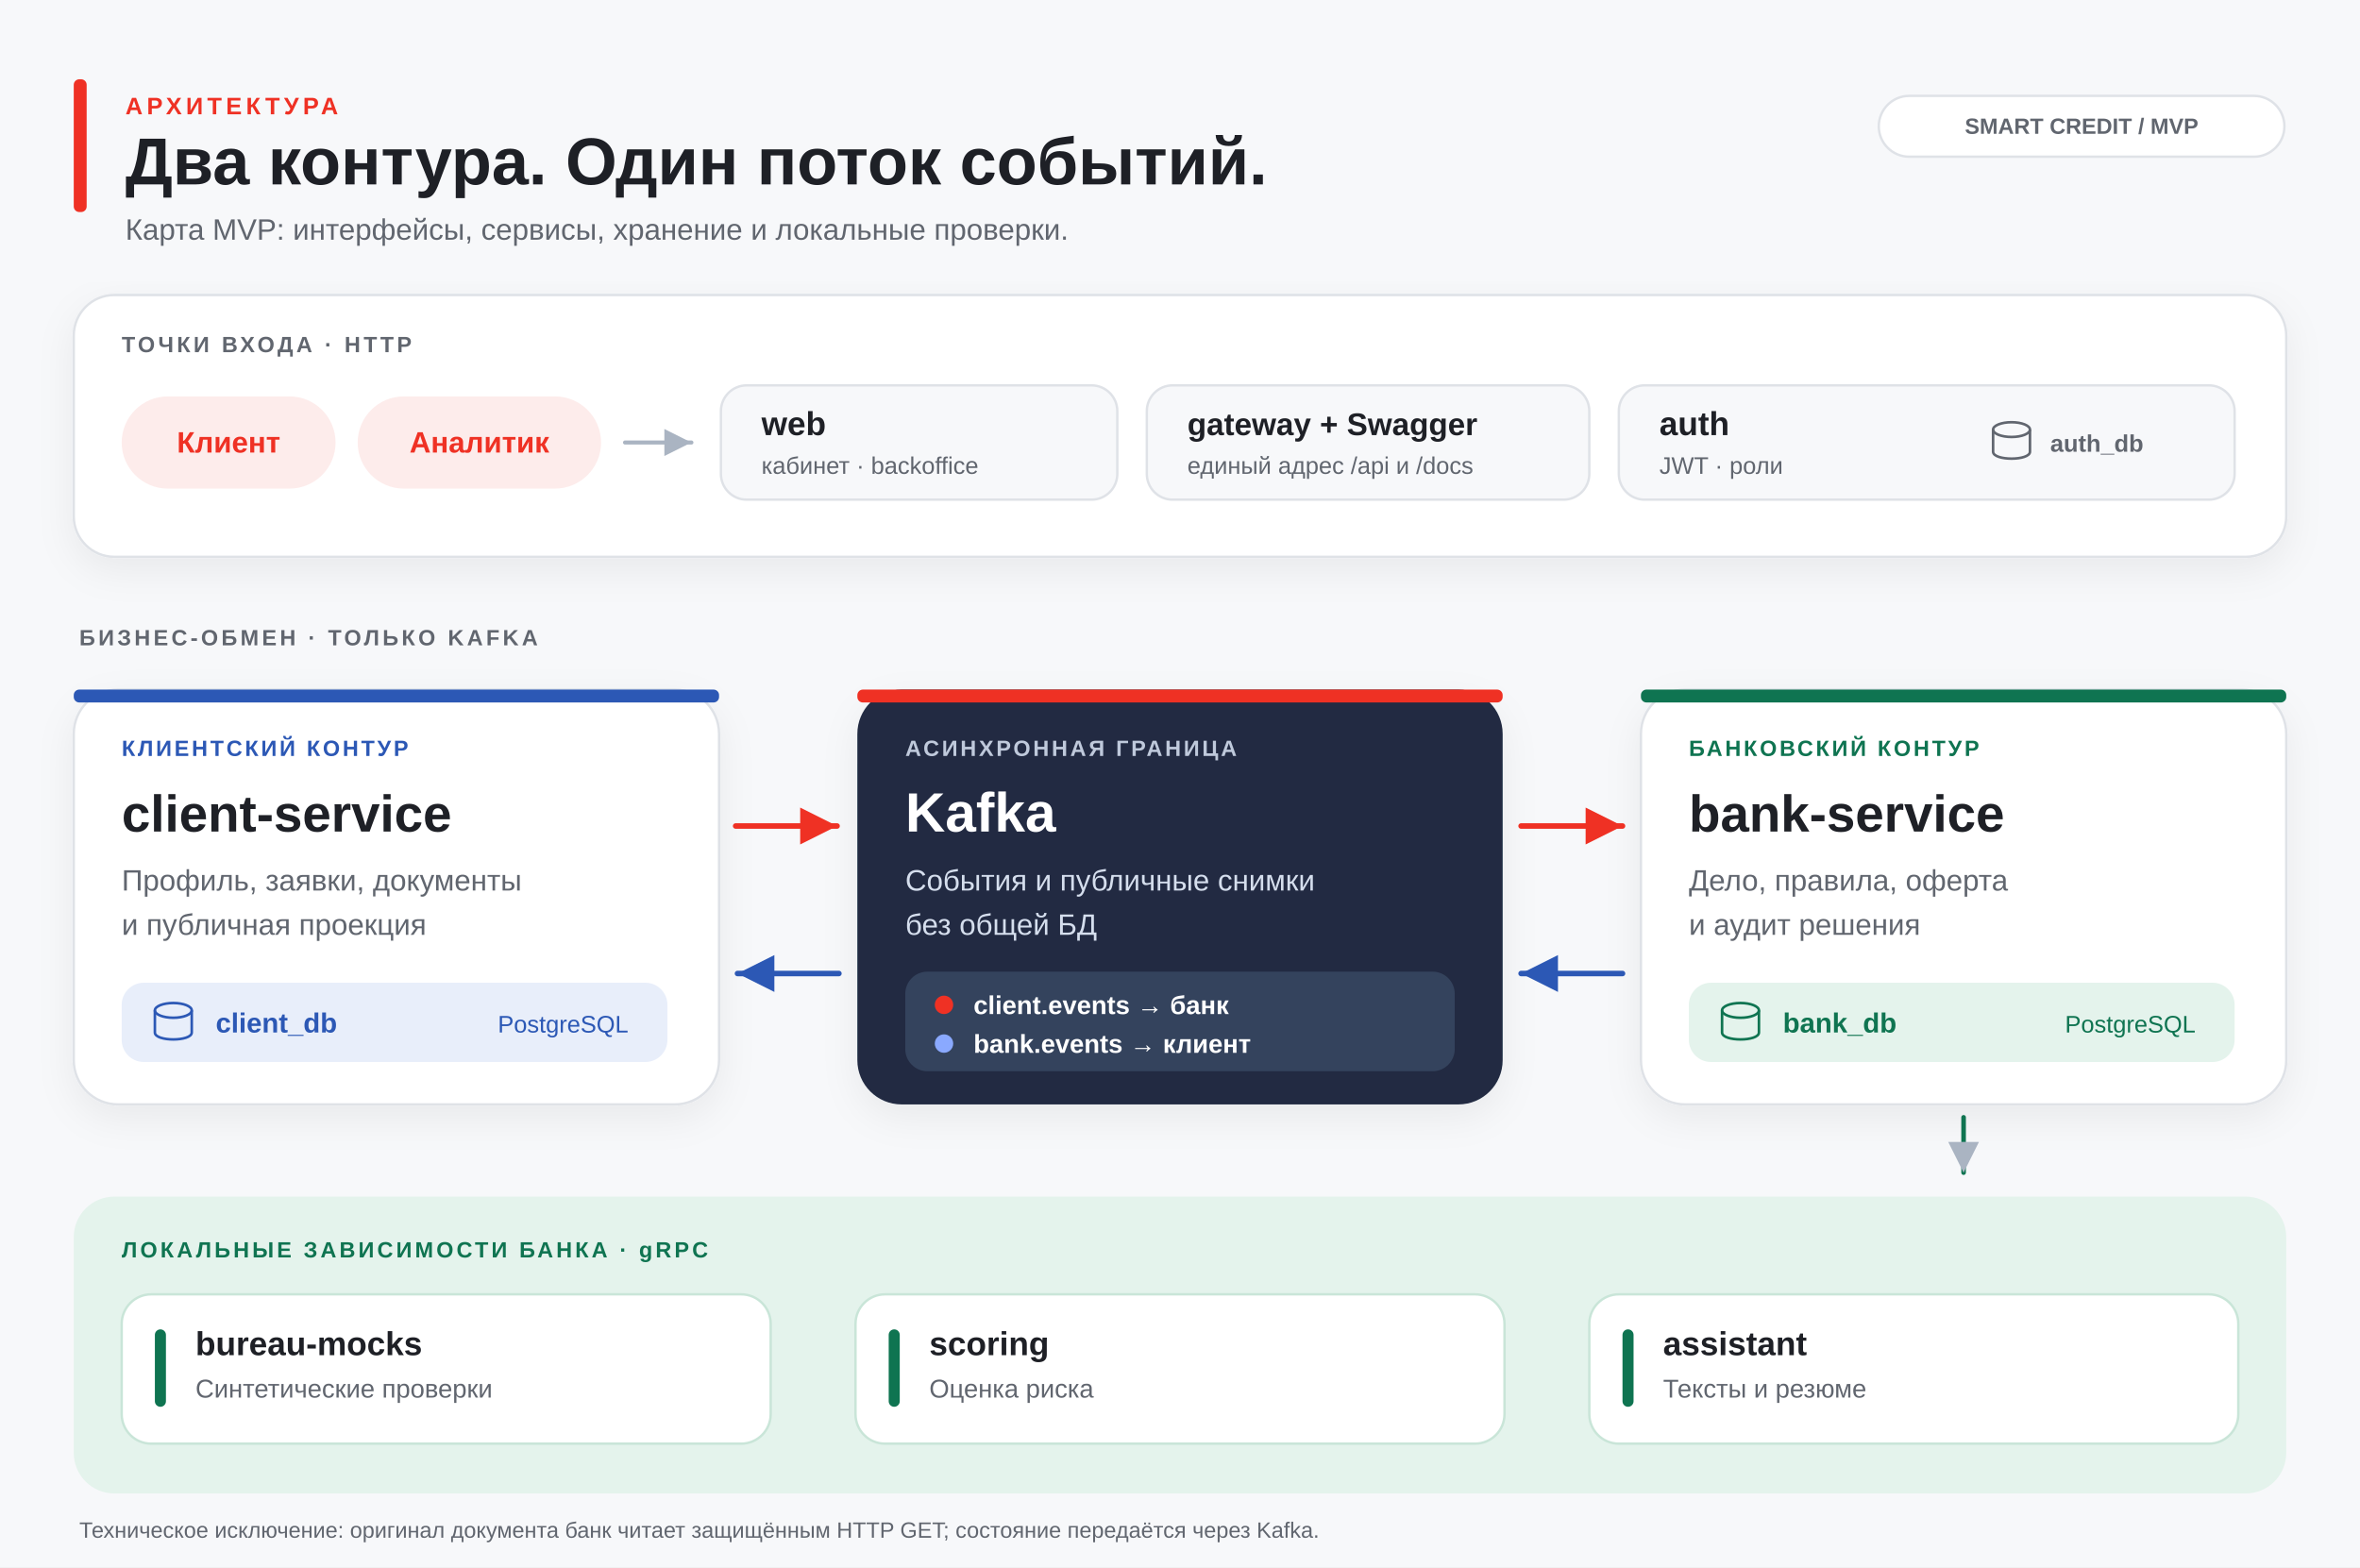
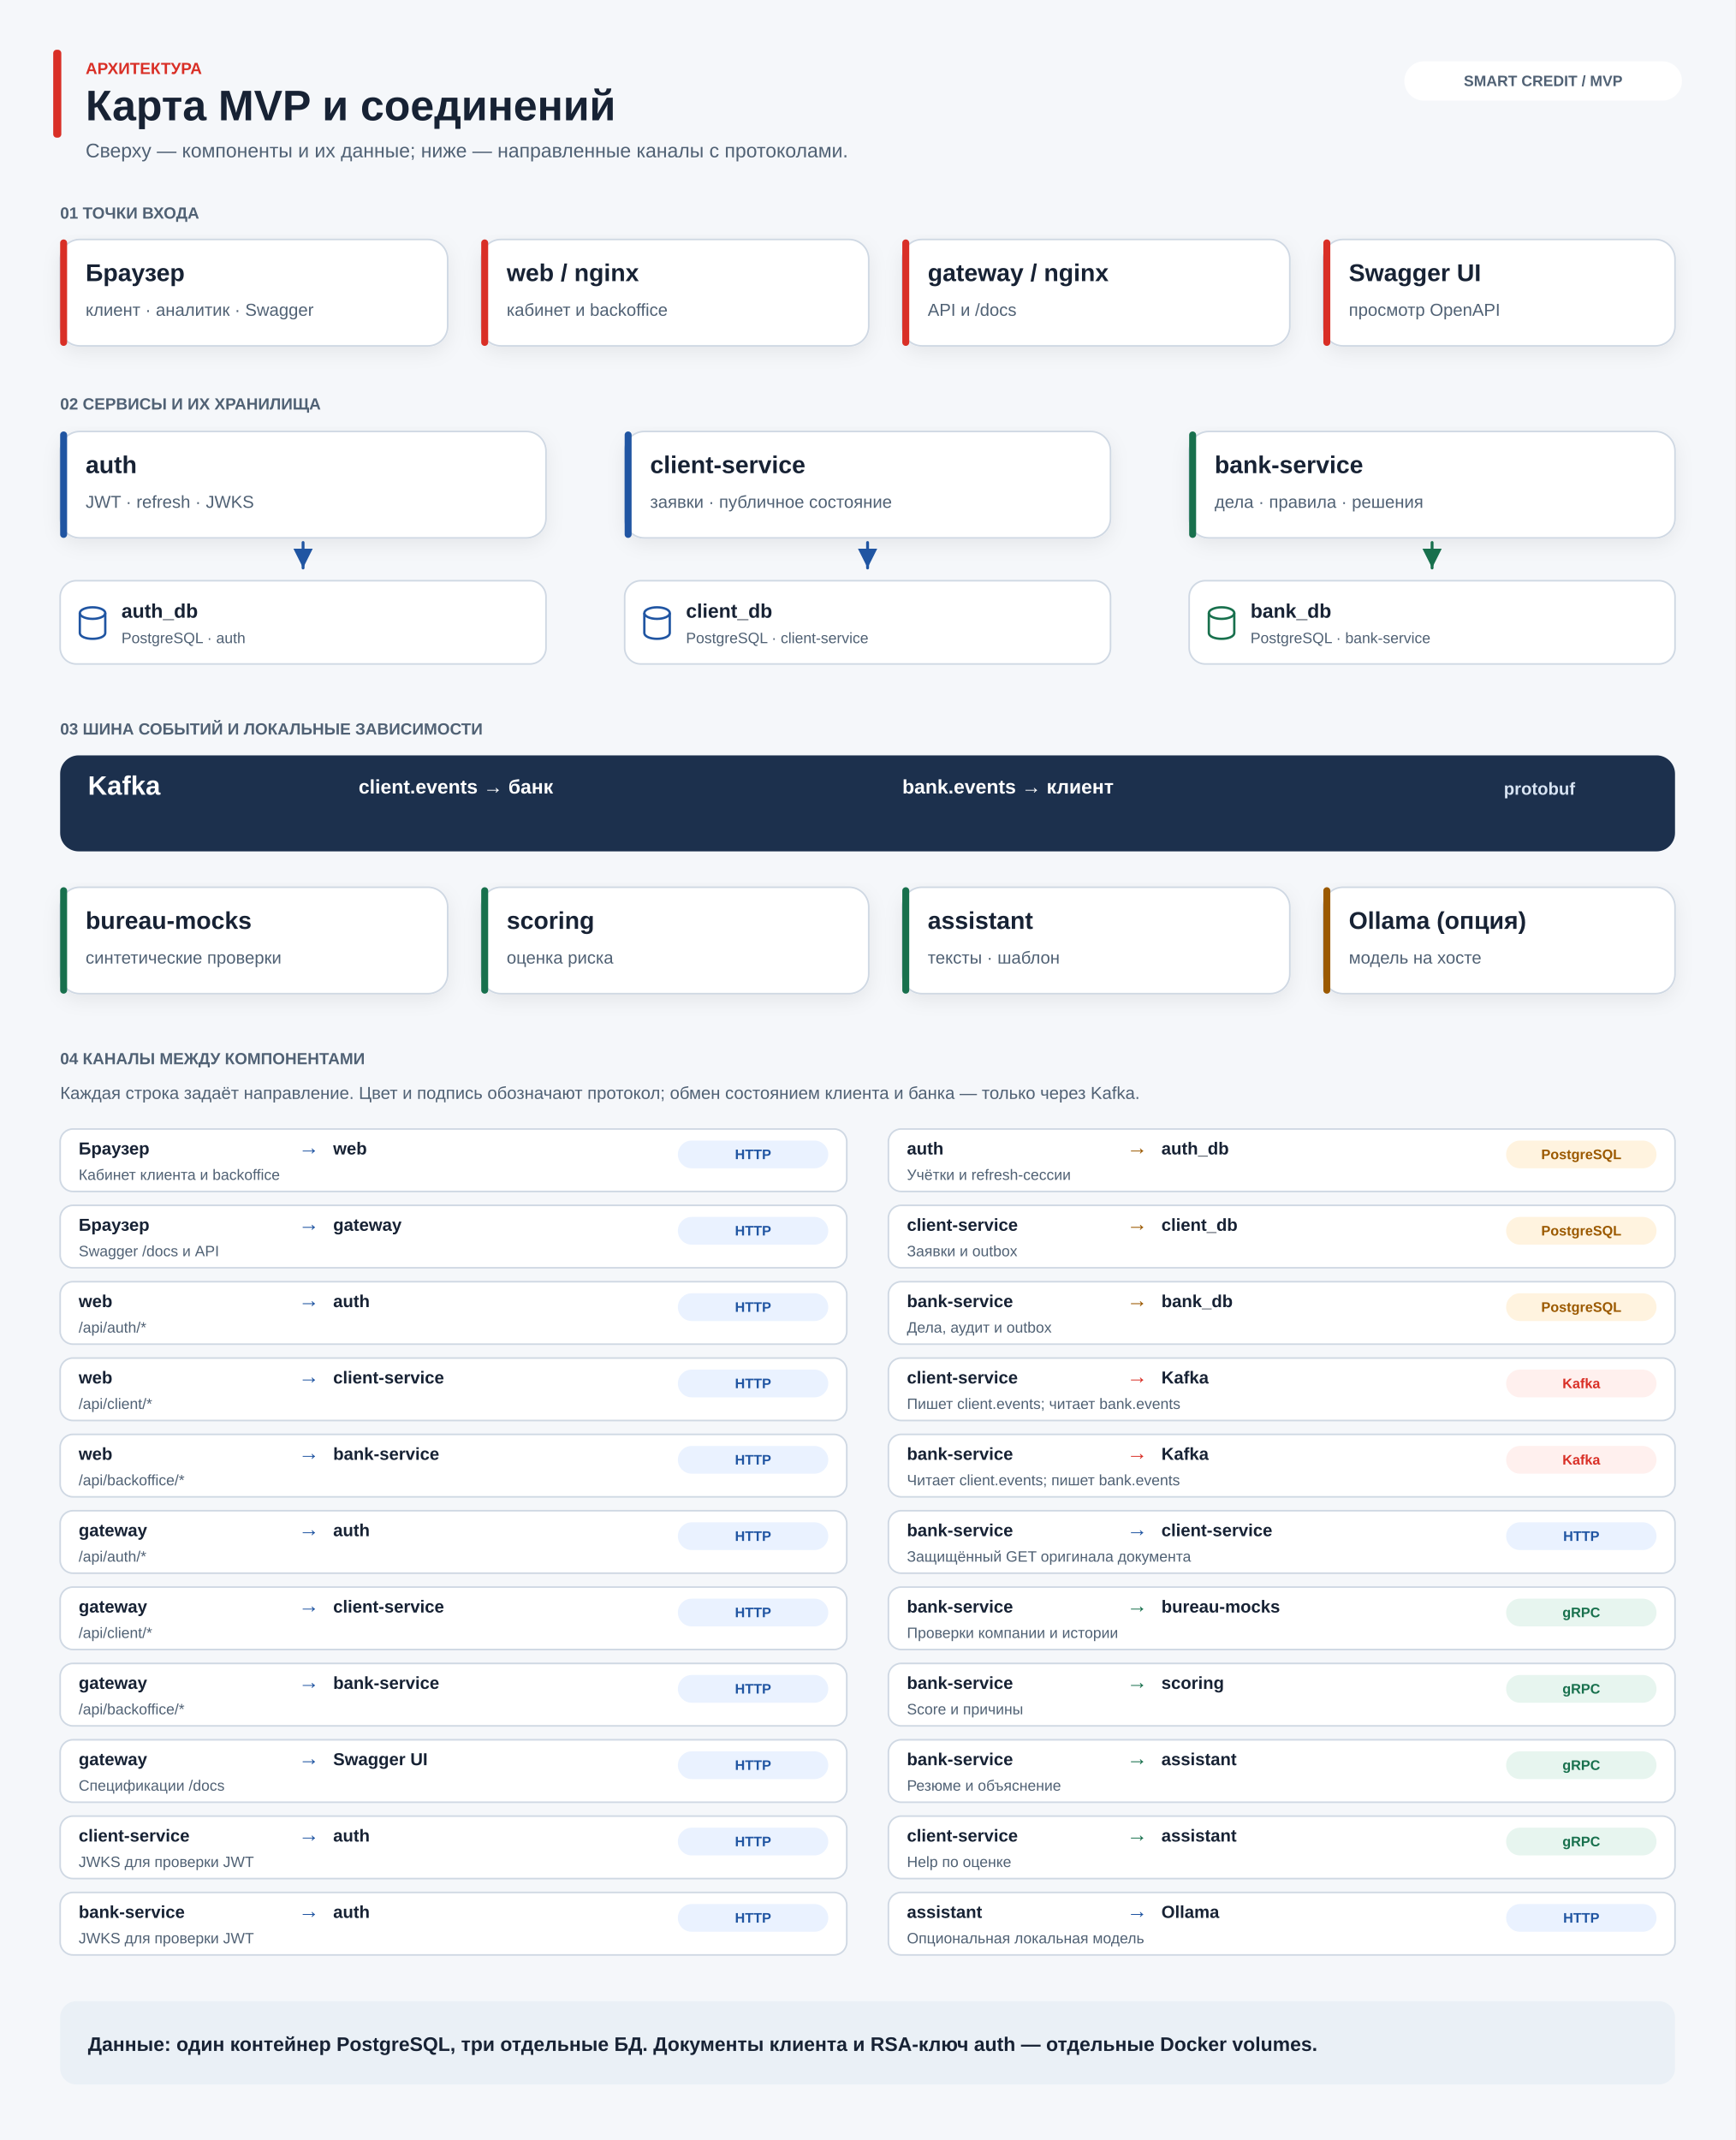
- <svg xmlns="http://www.w3.org/2000/svg" viewBox="0 0 1280 850" width="1280" height="850" role="img" aria-labelledby="diagram-title diagram-description">
+ <svg xmlns="http://www.w3.org/2000/svg" viewBox="0 0 1500 1850" width="1500" height="1850" role="img" aria-labelledby="diagram-title diagram-description">
  <defs>
-     <filter id="card-shadow" x="-10%" y="-10%" width="120%" height="135%">
-       <feDropShadow dx="0" dy="7" stdDeviation="10" flood-color="#1E2026" flood-opacity="0.06" />
+     <filter id="shadow" x="-10%" y="-10%" width="120%" height="135%">
+       <feDropShadow dx="0" dy="5" stdDeviation="8" flood-color="#172234" flood-opacity="0.07" />
    </filter>
+     <marker id="arrow-gray" viewBox="0 0 12 12" refX="11" refY="6" markerWidth="8" markerHeight="8" orient="auto">
+       <path d="M 1 1 L 11 6 L 1 11 Z" fill="#506174" />
+     </marker>
+     <marker id="arrow-blue" viewBox="0 0 12 12" refX="11" refY="6" markerWidth="8" markerHeight="8" orient="auto">
+       <path d="M 1 1 L 11 6 L 1 11 Z" fill="#2055A2" />
+     </marker>
+     <marker id="arrow-green" viewBox="0 0 12 12" refX="11" refY="6" markerWidth="8" markerHeight="8" orient="auto">
+       <path d="M 1 1 L 11 6 L 1 11 Z" fill="#18704D" />
+     </marker>
    <marker id="arrow-red" viewBox="0 0 12 12" refX="11" refY="6" markerWidth="8" markerHeight="8" orient="auto">
-       <path d="M 1 1 L 11 6 L 1 11 Z" fill="#EF3124" />
-     </marker>
-     <marker id="arrow-blue" viewBox="0 0 12 12" refX="11" refY="6" markerWidth="8" markerHeight="8" orient="auto">
-       <path d="M 1 1 L 11 6 L 1 11 Z" fill="#2C58B5" />
-     </marker>
-     <marker id="arrow-gray" viewBox="0 0 12 12" refX="11" refY="6" markerWidth="8" markerHeight="8" orient="auto">
-       <path d="M 1 1 L 11 6 L 1 11 Z" fill="#AAB4C2" />
+       <path d="M 1 1 L 11 6 L 1 11 Z" fill="#D92F26" />
+     </marker>
+     <marker id="arrow-amber" viewBox="0 0 12 12" refX="11" refY="6" markerWidth="8" markerHeight="8" orient="auto">
+       <path d="M 1 1 L 11 6 L 1 11 Z" fill="#9B5900" />
    </marker>
  </defs>
-   <rect width="1280" height="850" fill="#F7F8FA" />
-   <rect x="40" y="43" width="7" height="72" rx="3" fill="#EF3124" stroke="none" stroke-width="0" />
-   <text x="68" y="62" fill="#EF3124" font-family="Arial, Helvetica, sans-serif" font-size="13" font-weight="800" letter-spacing="2.2" text-anchor="start">АРХИТЕКТУРА</text>
-   <text x="68" y="100" fill="#1E2026" font-family="Arial, Helvetica, sans-serif" font-size="36" font-weight="800" text-anchor="start">Два контура. Один поток событий.</text>
-   <text x="68" y="130" fill="#61666F" font-family="Arial, Helvetica, sans-serif" font-size="16" font-weight="400" text-anchor="start">Карта MVP: интерфейсы, сервисы, хранение и локальные проверки.</text>
-   <rect x="1019" y="52" width="220" height="33" rx="16.5" fill="#FFFFFF" stroke="#DFE2E7" stroke-width="1.3" />
-   <text x="1129" y="72.58" fill="#61666F" font-family="Arial, Helvetica, sans-serif" font-size="12" font-weight="700" text-anchor="middle">SMART CREDIT  /  MVP</text>
-   <rect x="40" y="160" width="1200" height="142" rx="22" fill="#FFFFFF" stroke="#DFE2E7" stroke-width="1.3" filter="url(#card-shadow)" />
-   <text x="66" y="191" fill="#61666F" font-family="Arial, Helvetica, sans-serif" font-size="12" font-weight="800" letter-spacing="1.7" text-anchor="start">ТОЧКИ ВХОДА  ·  HTTP</text>
-   <rect x="66" y="215" width="116" height="50" rx="25" fill="#FDECEB" stroke="none" stroke-width="0" />
-   <text x="124" y="245.44" fill="#EF3124" font-family="Arial, Helvetica, sans-serif" font-size="16" font-weight="700" text-anchor="middle">Клиент</text>
-   <rect x="194" y="215" width="132" height="50" rx="25" fill="#FDECEB" stroke="none" stroke-width="0" />
-   <text x="260" y="245.44" fill="#EF3124" font-family="Arial, Helvetica, sans-serif" font-size="16" font-weight="700" text-anchor="middle">Аналитик</text>
-   <line x1="339" y1="240" x2="375" y2="240" stroke="#AAB4C2" stroke-width="2.2" stroke-linecap="round" marker-end="url(#arrow-gray)" />
-   <rect x="391" y="209" width="215" height="62" rx="14" fill="#F7F8FA" stroke="#DFE2E7" stroke-width="1.3" />
-   <text x="413" y="236" fill="#1E2026" font-family="Arial, Helvetica, sans-serif" font-size="18" font-weight="700" text-anchor="start">web</text>
-   <text x="413" y="257" fill="#61666F" font-family="Arial, Helvetica, sans-serif" font-size="13" font-weight="400" text-anchor="start">кабинет · backoffice</text>
-   <rect x="622" y="209" width="240" height="62" rx="14" fill="#F7F8FA" stroke="#DFE2E7" stroke-width="1.3" />
-   <text x="644" y="236" fill="#1E2026" font-family="Arial, Helvetica, sans-serif" font-size="17" font-weight="700" text-anchor="start">gateway + Swagger</text>
-   <text x="644" y="257" fill="#61666F" font-family="Arial, Helvetica, sans-serif" font-size="13" font-weight="400" text-anchor="start">единый адрес /api и /docs</text>
-   <rect x="878" y="209" width="334" height="62" rx="14" fill="#F7F8FA" stroke="#DFE2E7" stroke-width="1.3" />
-   <text x="900" y="236" fill="#1E2026" font-family="Arial, Helvetica, sans-serif" font-size="18" font-weight="700" text-anchor="start">auth</text>
-   <text x="900" y="257" fill="#61666F" font-family="Arial, Helvetica, sans-serif" font-size="13" font-weight="400" text-anchor="start">JWT · роли</text>
-   <ellipse cx="1091" cy="233" rx="10" ry="4" fill="none" stroke="#61666F" stroke-width="1.4" />
-   <path d="M1081,233 v12 c0,5 20,5 20,0 v-12" fill="none" stroke="#61666F" stroke-width="1.4" />
-   <text x="1112" y="245" fill="#61666F" font-family="Arial, Helvetica, sans-serif" font-size="13" font-weight="700" text-anchor="start">auth_db</text>
-   <text x="43" y="350" fill="#61666F" font-family="Arial, Helvetica, sans-serif" font-size="12" font-weight="800" letter-spacing="1.7" text-anchor="start">БИЗНЕС-ОБМЕН  ·  ТОЛЬКО KAFKA</text>
-   <rect x="40" y="374" width="350" height="225" rx="24" fill="#FFFFFF" stroke="#DFE2E7" stroke-width="1.3" filter="url(#card-shadow)" />
-   <rect x="40" y="374" width="350" height="7" rx="3" fill="#2C58B5" stroke="none" stroke-width="0" />
-   <text x="66" y="410" fill="#2C58B5" font-family="Arial, Helvetica, sans-serif" font-size="12" font-weight="800" letter-spacing="1.4" text-anchor="start">КЛИЕНТСКИЙ КОНТУР</text>
-   <text x="66" y="451" fill="#1E2026" font-family="Arial, Helvetica, sans-serif" font-size="28" font-weight="800" text-anchor="start">client-service</text>
-   <text x="66" y="483" fill="#61666F" font-family="Arial, Helvetica, sans-serif" font-size="16" font-weight="400" text-anchor="start">Профиль, заявки, документы</text>
-   <text x="66" y="507" fill="#61666F" font-family="Arial, Helvetica, sans-serif" font-size="16" font-weight="400" text-anchor="start">и публичная проекция</text>
-   <rect x="66" y="533" width="296" height="43" rx="12" fill="#E8EEFA" stroke="none" stroke-width="0" />
-   <ellipse cx="94" cy="548" rx="10" ry="4" fill="none" stroke="#2C58B5" stroke-width="1.4" />
-   <path d="M84,548 v12 c0,5 20,5 20,0 v-12" fill="none" stroke="#2C58B5" stroke-width="1.4" />
-   <text x="117" y="560" fill="#2C58B5" font-family="Arial, Helvetica, sans-serif" font-size="15" font-weight="700" text-anchor="start">client_db</text>
-   <text x="270" y="560" fill="#2C58B5" font-family="Arial, Helvetica, sans-serif" font-size="13" font-weight="400" text-anchor="start">PostgreSQL</text>
-   <rect x="465" y="374" width="350" height="225" rx="24" fill="#202C42" stroke="none" stroke-width="0" filter="url(#card-shadow)" />
-   <rect x="465" y="374" width="350" height="7" rx="3" fill="#EF3124" stroke="none" stroke-width="0" />
-   <text x="491" y="410" fill="#BFC9DB" font-family="Arial, Helvetica, sans-serif" font-size="12" font-weight="800" letter-spacing="1.4" text-anchor="start">АСИНХРОННАЯ ГРАНИЦА</text>
-   <text x="491" y="451" fill="#FFFFFF" font-family="Arial, Helvetica, sans-serif" font-size="30" font-weight="800" text-anchor="start">Kafka</text>
-   <text x="491" y="483" fill="#D5DEED" font-family="Arial, Helvetica, sans-serif" font-size="16" font-weight="400" text-anchor="start">События и публичные снимки</text>
-   <text x="491" y="507" fill="#D5DEED" font-family="Arial, Helvetica, sans-serif" font-size="16" font-weight="400" text-anchor="start">без общей БД</text>
-   <rect x="491" y="527" width="298" height="54" rx="12" fill="#34435D" stroke="none" stroke-width="0" />
-   <circle cx="512" cy="545" r="5" fill="#EF3124" />
-   <text x="528" y="550" fill="#FFFFFF" font-family="Arial, Helvetica, sans-serif" font-size="14" font-weight="700" text-anchor="start">client.events  →  банк</text>
-   <circle cx="512" cy="566" r="5" fill="#8AA9FF" />
-   <text x="528" y="571" fill="#FFFFFF" font-family="Arial, Helvetica, sans-serif" font-size="14" font-weight="700" text-anchor="start">bank.events  →  клиент</text>
-   <rect x="890" y="374" width="350" height="225" rx="24" fill="#FFFFFF" stroke="#DFE2E7" stroke-width="1.3" filter="url(#card-shadow)" />
-   <rect x="890" y="374" width="350" height="7" rx="3" fill="#0F7451" stroke="none" stroke-width="0" />
-   <text x="916" y="410" fill="#0F7451" font-family="Arial, Helvetica, sans-serif" font-size="12" font-weight="800" letter-spacing="1.4" text-anchor="start">БАНКОВСКИЙ КОНТУР</text>
-   <text x="916" y="451" fill="#1E2026" font-family="Arial, Helvetica, sans-serif" font-size="28" font-weight="800" text-anchor="start">bank-service</text>
-   <text x="916" y="483" fill="#61666F" font-family="Arial, Helvetica, sans-serif" font-size="16" font-weight="400" text-anchor="start">Дело, правила, оферта</text>
-   <text x="916" y="507" fill="#61666F" font-family="Arial, Helvetica, sans-serif" font-size="16" font-weight="400" text-anchor="start">и аудит решения</text>
-   <rect x="916" y="533" width="296" height="43" rx="12" fill="#E4F3EC" stroke="none" stroke-width="0" />
-   <ellipse cx="944" cy="548" rx="10" ry="4" fill="none" stroke="#0F7451" stroke-width="1.4" />
-   <path d="M934,548 v12 c0,5 20,5 20,0 v-12" fill="none" stroke="#0F7451" stroke-width="1.4" />
-   <text x="967" y="560" fill="#0F7451" font-family="Arial, Helvetica, sans-serif" font-size="15" font-weight="700" text-anchor="start">bank_db</text>
-   <text x="1120" y="560" fill="#0F7451" font-family="Arial, Helvetica, sans-serif" font-size="13" font-weight="400" text-anchor="start">PostgreSQL</text>
-   <line x1="399" y1="448" x2="454" y2="448" stroke="#EF3124" stroke-width="3" stroke-linecap="round" marker-end="url(#arrow-red)" />
-   <line x1="455" y1="528" x2="400" y2="528" stroke="#2C58B5" stroke-width="3" stroke-linecap="round" marker-end="url(#arrow-blue)" />
-   <line x1="825" y1="448" x2="880" y2="448" stroke="#EF3124" stroke-width="3" stroke-linecap="round" marker-end="url(#arrow-red)" />
-   <line x1="880" y1="528" x2="825" y2="528" stroke="#2C58B5" stroke-width="3" stroke-linecap="round" marker-end="url(#arrow-blue)" />
-   <line x1="1065" y1="606" x2="1065" y2="636" stroke="#0F7451" stroke-width="2.5" stroke-linecap="round" marker-end="url(#arrow-gray)" />
-   <rect x="40" y="649" width="1200" height="161" rx="22" fill="#E4F3EC" stroke="none" stroke-width="0" />
-   <text x="66" y="682" fill="#0F7451" font-family="Arial, Helvetica, sans-serif" font-size="12" font-weight="800" letter-spacing="1.6" text-anchor="start">ЛОКАЛЬНЫЕ ЗАВИСИМОСТИ БАНКА  ·  gRPC</text>
-   <rect x="66" y="702" width="352" height="81" rx="16" fill="#FFFFFF" stroke="#C9E5D8" stroke-width="1.3" />
-   <rect x="84" y="721" width="6" height="42" rx="3" fill="#0F7451" stroke="none" stroke-width="0" />
-   <text x="106" y="735" fill="#1E2026" font-family="Arial, Helvetica, sans-serif" font-size="18" font-weight="800" text-anchor="start">bureau-mocks</text>
-   <text x="106" y="758" fill="#61666F" font-family="Arial, Helvetica, sans-serif" font-size="14" font-weight="400" text-anchor="start">Синтетические проверки</text>
-   <rect x="464" y="702" width="352" height="81" rx="16" fill="#FFFFFF" stroke="#C9E5D8" stroke-width="1.3" />
-   <rect x="482" y="721" width="6" height="42" rx="3" fill="#0F7451" stroke="none" stroke-width="0" />
-   <text x="504" y="735" fill="#1E2026" font-family="Arial, Helvetica, sans-serif" font-size="18" font-weight="800" text-anchor="start">scoring</text>
-   <text x="504" y="758" fill="#61666F" font-family="Arial, Helvetica, sans-serif" font-size="14" font-weight="400" text-anchor="start">Оценка риска</text>
-   <rect x="862" y="702" width="352" height="81" rx="16" fill="#FFFFFF" stroke="#C9E5D8" stroke-width="1.3" />
-   <rect x="880" y="721" width="6" height="42" rx="3" fill="#0F7451" stroke="none" stroke-width="0" />
-   <text x="902" y="735" fill="#1E2026" font-family="Arial, Helvetica, sans-serif" font-size="18" font-weight="800" text-anchor="start">assistant</text>
-   <text x="902" y="758" fill="#61666F" font-family="Arial, Helvetica, sans-serif" font-size="14" font-weight="400" text-anchor="start">Тексты и резюме</text>
-   <text x="43" y="834" fill="#61666F" font-family="Arial, Helvetica, sans-serif" font-size="12" font-weight="400" text-anchor="start">Техническое исключение: оригинал документа банк читает защищённым HTTP GET; состояние передаётся через Kafka.</text>
+   <rect width="1500" height="1850" fill="#F5F7FA" />
+   <rect x="46" y="43" width="7" height="76" rx="3" fill="#D92F26" stroke="none" stroke-width="0" />
+   <text x="74" y="64" fill="#D92F26" font-family="Arial, Helvetica, sans-serif" font-size="14" font-weight="800" text-anchor="start">АРХИТЕКТУРА</text>
+   <text x="74" y="104" fill="#172234" font-family="Arial, Helvetica, sans-serif" font-size="37" font-weight="800" text-anchor="start">Карта MVP и соединений</text>
+   <text x="74" y="136" fill="#506174" font-family="Arial, Helvetica, sans-serif" font-size="17" font-weight="400" text-anchor="start">Сверху — компоненты и их данные; ниже — направленные каналы с протоколами.</text>
+   <rect x="1214" y="53" width="240" height="34" rx="17" fill="#FFFFFF" stroke="none" stroke-width="0" />
+   <text x="1334" y="74.42" fill="#506174" font-family="Arial, Helvetica, sans-serif" font-size="13" font-weight="700" text-anchor="middle">SMART CREDIT  /  MVP</text>
+   <text x="52" y="189" fill="#506174" font-family="Arial, Helvetica, sans-serif" font-size="14" font-weight="800" text-anchor="start">01  ТОЧКИ ВХОДА</text>
+   <rect x="52" y="207" width="335" height="92" rx="17" fill="#FFFFFF" stroke="#CFD8E3" stroke-width="1.4" filter="url(#shadow)" />
+   <rect x="52" y="207" width="6" height="92" rx="3" fill="#D92F26" stroke="none" stroke-width="0" />
+   <text x="74" y="243" fill="#172234" font-family="Arial, Helvetica, sans-serif" font-size="21" font-weight="800" text-anchor="start">Браузер</text>
+   <text x="74" y="273" fill="#506174" font-family="Arial, Helvetica, sans-serif" font-size="15" font-weight="400" text-anchor="start">клиент · аналитик · Swagger</text>
+   <rect x="416" y="207" width="335" height="92" rx="17" fill="#FFFFFF" stroke="#CFD8E3" stroke-width="1.4" filter="url(#shadow)" />
+   <rect x="416" y="207" width="6" height="92" rx="3" fill="#D92F26" stroke="none" stroke-width="0" />
+   <text x="438" y="243" fill="#172234" font-family="Arial, Helvetica, sans-serif" font-size="21" font-weight="800" text-anchor="start">web / nginx</text>
+   <text x="438" y="273" fill="#506174" font-family="Arial, Helvetica, sans-serif" font-size="15" font-weight="400" text-anchor="start">кабинет и backoffice</text>
+   <rect x="780" y="207" width="335" height="92" rx="17" fill="#FFFFFF" stroke="#CFD8E3" stroke-width="1.4" filter="url(#shadow)" />
+   <rect x="780" y="207" width="6" height="92" rx="3" fill="#D92F26" stroke="none" stroke-width="0" />
+   <text x="802" y="243" fill="#172234" font-family="Arial, Helvetica, sans-serif" font-size="21" font-weight="800" text-anchor="start">gateway / nginx</text>
+   <text x="802" y="273" fill="#506174" font-family="Arial, Helvetica, sans-serif" font-size="15" font-weight="400" text-anchor="start">API и /docs</text>
+   <rect x="1144" y="207" width="304" height="92" rx="17" fill="#FFFFFF" stroke="#CFD8E3" stroke-width="1.4" filter="url(#shadow)" />
+   <rect x="1144" y="207" width="6" height="92" rx="3" fill="#D92F26" stroke="none" stroke-width="0" />
+   <text x="1166" y="243" fill="#172234" font-family="Arial, Helvetica, sans-serif" font-size="21" font-weight="800" text-anchor="start">Swagger UI</text>
+   <text x="1166" y="273" fill="#506174" font-family="Arial, Helvetica, sans-serif" font-size="15" font-weight="400" text-anchor="start">просмотр OpenAPI</text>
+   <text x="52" y="354" fill="#506174" font-family="Arial, Helvetica, sans-serif" font-size="14" font-weight="800" text-anchor="start">02  СЕРВИСЫ И ИХ ХРАНИЛИЩА</text>
+   <rect x="52" y="373" width="420" height="92" rx="17" fill="#FFFFFF" stroke="#CFD8E3" stroke-width="1.4" filter="url(#shadow)" />
+   <rect x="52" y="373" width="6" height="92" rx="3" fill="#2055A2" stroke="none" stroke-width="0" />
+   <text x="74" y="409" fill="#172234" font-family="Arial, Helvetica, sans-serif" font-size="21" font-weight="800" text-anchor="start">auth</text>
+   <text x="74" y="439" fill="#506174" font-family="Arial, Helvetica, sans-serif" font-size="15" font-weight="400" text-anchor="start">JWT · refresh · JWKS</text>
+   <rect x="540" y="373" width="420" height="92" rx="17" fill="#FFFFFF" stroke="#CFD8E3" stroke-width="1.4" filter="url(#shadow)" />
+   <rect x="540" y="373" width="6" height="92" rx="3" fill="#2055A2" stroke="none" stroke-width="0" />
+   <text x="562" y="409" fill="#172234" font-family="Arial, Helvetica, sans-serif" font-size="21" font-weight="800" text-anchor="start">client-service</text>
+   <text x="562" y="439" fill="#506174" font-family="Arial, Helvetica, sans-serif" font-size="15" font-weight="400" text-anchor="start">заявки · публичное состояние</text>
+   <rect x="1028" y="373" width="420" height="92" rx="17" fill="#FFFFFF" stroke="#CFD8E3" stroke-width="1.4" filter="url(#shadow)" />
+   <rect x="1028" y="373" width="6" height="92" rx="3" fill="#18704D" stroke="none" stroke-width="0" />
+   <text x="1050" y="409" fill="#172234" font-family="Arial, Helvetica, sans-serif" font-size="21" font-weight="800" text-anchor="start">bank-service</text>
+   <text x="1050" y="439" fill="#506174" font-family="Arial, Helvetica, sans-serif" font-size="15" font-weight="400" text-anchor="start">дела · правила · решения</text>
+   <line x1="262" y1="469" x2="262" y2="491" stroke="#2055A2" stroke-width="2.5" stroke-linecap="round" marker-end="url(#arrow-blue)" />
+   <line x1="750" y1="469" x2="750" y2="491" stroke="#2055A2" stroke-width="2.5" stroke-linecap="round" marker-end="url(#arrow-blue)" />
+   <line x1="1238" y1="469" x2="1238" y2="491" stroke="#18704D" stroke-width="2.5" stroke-linecap="round" marker-end="url(#arrow-green)" />
+   <rect x="52" y="502" width="420" height="72" rx="14" fill="#FFFFFF" stroke="#CFD8E3" stroke-width="1.4" />
+   <ellipse cx="80" cy="530" rx="11" ry="5" fill="none" stroke="#2055A2" stroke-width="2" />
+   <path d="M69,530v17c0,7 22,7 22,0v-17" fill="none" stroke="#2055A2" stroke-width="2" />
+   <text x="105" y="534" fill="#172234" font-family="Arial, Helvetica, sans-serif" font-size="17" font-weight="800" text-anchor="start">auth_db</text>
+   <text x="105" y="556" fill="#506174" font-family="Arial, Helvetica, sans-serif" font-size="13" font-weight="400" text-anchor="start">PostgreSQL · auth</text>
+   <rect x="540" y="502" width="420" height="72" rx="14" fill="#FFFFFF" stroke="#CFD8E3" stroke-width="1.4" />
+   <ellipse cx="568" cy="530" rx="11" ry="5" fill="none" stroke="#2055A2" stroke-width="2" />
+   <path d="M557,530v17c0,7 22,7 22,0v-17" fill="none" stroke="#2055A2" stroke-width="2" />
+   <text x="593" y="534" fill="#172234" font-family="Arial, Helvetica, sans-serif" font-size="17" font-weight="800" text-anchor="start">client_db</text>
+   <text x="593" y="556" fill="#506174" font-family="Arial, Helvetica, sans-serif" font-size="13" font-weight="400" text-anchor="start">PostgreSQL · client-service</text>
+   <rect x="1028" y="502" width="420" height="72" rx="14" fill="#FFFFFF" stroke="#CFD8E3" stroke-width="1.4" />
+   <ellipse cx="1056" cy="530" rx="11" ry="5" fill="none" stroke="#18704D" stroke-width="2" />
+   <path d="M1045,530v17c0,7 22,7 22,0v-17" fill="none" stroke="#18704D" stroke-width="2" />
+   <text x="1081" y="534" fill="#172234" font-family="Arial, Helvetica, sans-serif" font-size="17" font-weight="800" text-anchor="start">bank_db</text>
+   <text x="1081" y="556" fill="#506174" font-family="Arial, Helvetica, sans-serif" font-size="13" font-weight="400" text-anchor="start">PostgreSQL · bank-service</text>
+   <text x="52" y="635" fill="#506174" font-family="Arial, Helvetica, sans-serif" font-size="14" font-weight="800" text-anchor="start">03  ШИНА СОБЫТИЙ И ЛОКАЛЬНЫЕ ЗАВИСИМОСТИ</text>
+   <rect x="52" y="653" width="1396" height="83" rx="16" fill="#1C304D" stroke="none" stroke-width="0" />
+   <text x="76" y="687" fill="#FFFFFF" font-family="Arial, Helvetica, sans-serif" font-size="23" font-weight="800" text-anchor="start">Kafka</text>
+   <text x="310" y="686" fill="#FFFFFF" font-family="Arial, Helvetica, sans-serif" font-size="17" font-weight="700" text-anchor="start">client.events   →   банк</text>
+   <text x="780" y="686" fill="#FFFFFF" font-family="Arial, Helvetica, sans-serif" font-size="17" font-weight="700" text-anchor="start">bank.events   →   клиент</text>
+   <text x="1300" y="687" fill="#D8E4F3" font-family="Arial, Helvetica, sans-serif" font-size="15" font-weight="700" text-anchor="start">protobuf</text>
+   <rect x="52" y="767" width="335" height="92" rx="17" fill="#FFFFFF" stroke="#CFD8E3" stroke-width="1.4" filter="url(#shadow)" />
+   <rect x="52" y="767" width="6" height="92" rx="3" fill="#18704D" stroke="none" stroke-width="0" />
+   <text x="74" y="803" fill="#172234" font-family="Arial, Helvetica, sans-serif" font-size="21" font-weight="800" text-anchor="start">bureau-mocks</text>
+   <text x="74" y="833" fill="#506174" font-family="Arial, Helvetica, sans-serif" font-size="15" font-weight="400" text-anchor="start">синтетические проверки</text>
+   <rect x="416" y="767" width="335" height="92" rx="17" fill="#FFFFFF" stroke="#CFD8E3" stroke-width="1.4" filter="url(#shadow)" />
+   <rect x="416" y="767" width="6" height="92" rx="3" fill="#18704D" stroke="none" stroke-width="0" />
+   <text x="438" y="803" fill="#172234" font-family="Arial, Helvetica, sans-serif" font-size="21" font-weight="800" text-anchor="start">scoring</text>
+   <text x="438" y="833" fill="#506174" font-family="Arial, Helvetica, sans-serif" font-size="15" font-weight="400" text-anchor="start">оценка риска</text>
+   <rect x="780" y="767" width="335" height="92" rx="17" fill="#FFFFFF" stroke="#CFD8E3" stroke-width="1.4" filter="url(#shadow)" />
+   <rect x="780" y="767" width="6" height="92" rx="3" fill="#18704D" stroke="none" stroke-width="0" />
+   <text x="802" y="803" fill="#172234" font-family="Arial, Helvetica, sans-serif" font-size="21" font-weight="800" text-anchor="start">assistant</text>
+   <text x="802" y="833" fill="#506174" font-family="Arial, Helvetica, sans-serif" font-size="15" font-weight="400" text-anchor="start">тексты · шаблон</text>
+   <rect x="1144" y="767" width="304" height="92" rx="17" fill="#FFFFFF" stroke="#CFD8E3" stroke-width="1.4" filter="url(#shadow)" />
+   <rect x="1144" y="767" width="6" height="92" rx="3" fill="#9B5900" stroke="none" stroke-width="0" />
+   <text x="1166" y="803" fill="#172234" font-family="Arial, Helvetica, sans-serif" font-size="21" font-weight="800" text-anchor="start">Ollama (опция)</text>
+   <text x="1166" y="833" fill="#506174" font-family="Arial, Helvetica, sans-serif" font-size="15" font-weight="400" text-anchor="start">модель на хосте</text>
+   <text x="52" y="920" fill="#506174" font-family="Arial, Helvetica, sans-serif" font-size="14" font-weight="800" text-anchor="start">04  КАНАЛЫ МЕЖДУ КОМПОНЕНТАМИ</text>
+   <text x="52" y="950" fill="#506174" font-family="Arial, Helvetica, sans-serif" font-size="15" font-weight="400" text-anchor="start">Каждая строка задаёт направление. Цвет и подпись обозначают протокол; обмен состоянием клиента и банка — только через Kafka.</text>
+   <rect x="52" y="976" width="680" height="54" rx="11" fill="#FFFFFF" stroke="#CFD8E3" stroke-width="1.4" />
+   <text x="68" y="998" fill="#172234" font-family="Arial, Helvetica, sans-serif" font-size="15" font-weight="700" text-anchor="start">Браузер</text>
+   <text x="258" y="998" fill="#2055A2" font-family="Arial, Helvetica, sans-serif" font-size="18" font-weight="800" text-anchor="start">→</text>
+   <text x="288" y="998" fill="#172234" font-family="Arial, Helvetica, sans-serif" font-size="15" font-weight="700" text-anchor="start">web</text>
+   <rect x="586" y="986" width="130" height="24" rx="12" fill="#EAF2FF" stroke="none" stroke-width="0" />
+   <text x="651" y="1002.08" fill="#2055A2" font-family="Arial, Helvetica, sans-serif" font-size="12" font-weight="700" text-anchor="middle">HTTP</text>
+   <text x="68" y="1020" fill="#506174" font-family="Arial, Helvetica, sans-serif" font-size="13" font-weight="400" text-anchor="start">Кабинет клиента и backoffice</text>
+   <rect x="52" y="1042" width="680" height="54" rx="11" fill="#FFFFFF" stroke="#CFD8E3" stroke-width="1.4" />
+   <text x="68" y="1064" fill="#172234" font-family="Arial, Helvetica, sans-serif" font-size="15" font-weight="700" text-anchor="start">Браузер</text>
+   <text x="258" y="1064" fill="#2055A2" font-family="Arial, Helvetica, sans-serif" font-size="18" font-weight="800" text-anchor="start">→</text>
+   <text x="288" y="1064" fill="#172234" font-family="Arial, Helvetica, sans-serif" font-size="15" font-weight="700" text-anchor="start">gateway</text>
+   <rect x="586" y="1052" width="130" height="24" rx="12" fill="#EAF2FF" stroke="none" stroke-width="0" />
+   <text x="651" y="1068.08" fill="#2055A2" font-family="Arial, Helvetica, sans-serif" font-size="12" font-weight="700" text-anchor="middle">HTTP</text>
+   <text x="68" y="1086" fill="#506174" font-family="Arial, Helvetica, sans-serif" font-size="13" font-weight="400" text-anchor="start">Swagger /docs и API</text>
+   <rect x="52" y="1108" width="680" height="54" rx="11" fill="#FFFFFF" stroke="#CFD8E3" stroke-width="1.4" />
+   <text x="68" y="1130" fill="#172234" font-family="Arial, Helvetica, sans-serif" font-size="15" font-weight="700" text-anchor="start">web</text>
+   <text x="258" y="1130" fill="#2055A2" font-family="Arial, Helvetica, sans-serif" font-size="18" font-weight="800" text-anchor="start">→</text>
+   <text x="288" y="1130" fill="#172234" font-family="Arial, Helvetica, sans-serif" font-size="15" font-weight="700" text-anchor="start">auth</text>
+   <rect x="586" y="1118" width="130" height="24" rx="12" fill="#EAF2FF" stroke="none" stroke-width="0" />
+   <text x="651" y="1134.08" fill="#2055A2" font-family="Arial, Helvetica, sans-serif" font-size="12" font-weight="700" text-anchor="middle">HTTP</text>
+   <text x="68" y="1152" fill="#506174" font-family="Arial, Helvetica, sans-serif" font-size="13" font-weight="400" text-anchor="start">/api/auth/*</text>
+   <rect x="52" y="1174" width="680" height="54" rx="11" fill="#FFFFFF" stroke="#CFD8E3" stroke-width="1.4" />
+   <text x="68" y="1196" fill="#172234" font-family="Arial, Helvetica, sans-serif" font-size="15" font-weight="700" text-anchor="start">web</text>
+   <text x="258" y="1196" fill="#2055A2" font-family="Arial, Helvetica, sans-serif" font-size="18" font-weight="800" text-anchor="start">→</text>
+   <text x="288" y="1196" fill="#172234" font-family="Arial, Helvetica, sans-serif" font-size="15" font-weight="700" text-anchor="start">client-service</text>
+   <rect x="586" y="1184" width="130" height="24" rx="12" fill="#EAF2FF" stroke="none" stroke-width="0" />
+   <text x="651" y="1200.08" fill="#2055A2" font-family="Arial, Helvetica, sans-serif" font-size="12" font-weight="700" text-anchor="middle">HTTP</text>
+   <text x="68" y="1218" fill="#506174" font-family="Arial, Helvetica, sans-serif" font-size="13" font-weight="400" text-anchor="start">/api/client/*</text>
+   <rect x="52" y="1240" width="680" height="54" rx="11" fill="#FFFFFF" stroke="#CFD8E3" stroke-width="1.4" />
+   <text x="68" y="1262" fill="#172234" font-family="Arial, Helvetica, sans-serif" font-size="15" font-weight="700" text-anchor="start">web</text>
+   <text x="258" y="1262" fill="#2055A2" font-family="Arial, Helvetica, sans-serif" font-size="18" font-weight="800" text-anchor="start">→</text>
+   <text x="288" y="1262" fill="#172234" font-family="Arial, Helvetica, sans-serif" font-size="15" font-weight="700" text-anchor="start">bank-service</text>
+   <rect x="586" y="1250" width="130" height="24" rx="12" fill="#EAF2FF" stroke="none" stroke-width="0" />
+   <text x="651" y="1266.08" fill="#2055A2" font-family="Arial, Helvetica, sans-serif" font-size="12" font-weight="700" text-anchor="middle">HTTP</text>
+   <text x="68" y="1284" fill="#506174" font-family="Arial, Helvetica, sans-serif" font-size="13" font-weight="400" text-anchor="start">/api/backoffice/*</text>
+   <rect x="52" y="1306" width="680" height="54" rx="11" fill="#FFFFFF" stroke="#CFD8E3" stroke-width="1.4" />
+   <text x="68" y="1328" fill="#172234" font-family="Arial, Helvetica, sans-serif" font-size="15" font-weight="700" text-anchor="start">gateway</text>
+   <text x="258" y="1328" fill="#2055A2" font-family="Arial, Helvetica, sans-serif" font-size="18" font-weight="800" text-anchor="start">→</text>
+   <text x="288" y="1328" fill="#172234" font-family="Arial, Helvetica, sans-serif" font-size="15" font-weight="700" text-anchor="start">auth</text>
+   <rect x="586" y="1316" width="130" height="24" rx="12" fill="#EAF2FF" stroke="none" stroke-width="0" />
+   <text x="651" y="1332.08" fill="#2055A2" font-family="Arial, Helvetica, sans-serif" font-size="12" font-weight="700" text-anchor="middle">HTTP</text>
+   <text x="68" y="1350" fill="#506174" font-family="Arial, Helvetica, sans-serif" font-size="13" font-weight="400" text-anchor="start">/api/auth/*</text>
+   <rect x="52" y="1372" width="680" height="54" rx="11" fill="#FFFFFF" stroke="#CFD8E3" stroke-width="1.4" />
+   <text x="68" y="1394" fill="#172234" font-family="Arial, Helvetica, sans-serif" font-size="15" font-weight="700" text-anchor="start">gateway</text>
+   <text x="258" y="1394" fill="#2055A2" font-family="Arial, Helvetica, sans-serif" font-size="18" font-weight="800" text-anchor="start">→</text>
+   <text x="288" y="1394" fill="#172234" font-family="Arial, Helvetica, sans-serif" font-size="15" font-weight="700" text-anchor="start">client-service</text>
+   <rect x="586" y="1382" width="130" height="24" rx="12" fill="#EAF2FF" stroke="none" stroke-width="0" />
+   <text x="651" y="1398.08" fill="#2055A2" font-family="Arial, Helvetica, sans-serif" font-size="12" font-weight="700" text-anchor="middle">HTTP</text>
+   <text x="68" y="1416" fill="#506174" font-family="Arial, Helvetica, sans-serif" font-size="13" font-weight="400" text-anchor="start">/api/client/*</text>
+   <rect x="52" y="1438" width="680" height="54" rx="11" fill="#FFFFFF" stroke="#CFD8E3" stroke-width="1.4" />
+   <text x="68" y="1460" fill="#172234" font-family="Arial, Helvetica, sans-serif" font-size="15" font-weight="700" text-anchor="start">gateway</text>
+   <text x="258" y="1460" fill="#2055A2" font-family="Arial, Helvetica, sans-serif" font-size="18" font-weight="800" text-anchor="start">→</text>
+   <text x="288" y="1460" fill="#172234" font-family="Arial, Helvetica, sans-serif" font-size="15" font-weight="700" text-anchor="start">bank-service</text>
+   <rect x="586" y="1448" width="130" height="24" rx="12" fill="#EAF2FF" stroke="none" stroke-width="0" />
+   <text x="651" y="1464.08" fill="#2055A2" font-family="Arial, Helvetica, sans-serif" font-size="12" font-weight="700" text-anchor="middle">HTTP</text>
+   <text x="68" y="1482" fill="#506174" font-family="Arial, Helvetica, sans-serif" font-size="13" font-weight="400" text-anchor="start">/api/backoffice/*</text>
+   <rect x="52" y="1504" width="680" height="54" rx="11" fill="#FFFFFF" stroke="#CFD8E3" stroke-width="1.4" />
+   <text x="68" y="1526" fill="#172234" font-family="Arial, Helvetica, sans-serif" font-size="15" font-weight="700" text-anchor="start">gateway</text>
+   <text x="258" y="1526" fill="#2055A2" font-family="Arial, Helvetica, sans-serif" font-size="18" font-weight="800" text-anchor="start">→</text>
+   <text x="288" y="1526" fill="#172234" font-family="Arial, Helvetica, sans-serif" font-size="15" font-weight="700" text-anchor="start">Swagger UI</text>
+   <rect x="586" y="1514" width="130" height="24" rx="12" fill="#EAF2FF" stroke="none" stroke-width="0" />
+   <text x="651" y="1530.08" fill="#2055A2" font-family="Arial, Helvetica, sans-serif" font-size="12" font-weight="700" text-anchor="middle">HTTP</text>
+   <text x="68" y="1548" fill="#506174" font-family="Arial, Helvetica, sans-serif" font-size="13" font-weight="400" text-anchor="start">Спецификации /docs</text>
+   <rect x="52" y="1570" width="680" height="54" rx="11" fill="#FFFFFF" stroke="#CFD8E3" stroke-width="1.4" />
+   <text x="68" y="1592" fill="#172234" font-family="Arial, Helvetica, sans-serif" font-size="15" font-weight="700" text-anchor="start">client-service</text>
+   <text x="258" y="1592" fill="#2055A2" font-family="Arial, Helvetica, sans-serif" font-size="18" font-weight="800" text-anchor="start">→</text>
+   <text x="288" y="1592" fill="#172234" font-family="Arial, Helvetica, sans-serif" font-size="15" font-weight="700" text-anchor="start">auth</text>
+   <rect x="586" y="1580" width="130" height="24" rx="12" fill="#EAF2FF" stroke="none" stroke-width="0" />
+   <text x="651" y="1596.08" fill="#2055A2" font-family="Arial, Helvetica, sans-serif" font-size="12" font-weight="700" text-anchor="middle">HTTP</text>
+   <text x="68" y="1614" fill="#506174" font-family="Arial, Helvetica, sans-serif" font-size="13" font-weight="400" text-anchor="start">JWKS для проверки JWT</text>
+   <rect x="52" y="1636" width="680" height="54" rx="11" fill="#FFFFFF" stroke="#CFD8E3" stroke-width="1.4" />
+   <text x="68" y="1658" fill="#172234" font-family="Arial, Helvetica, sans-serif" font-size="15" font-weight="700" text-anchor="start">bank-service</text>
+   <text x="258" y="1658" fill="#2055A2" font-family="Arial, Helvetica, sans-serif" font-size="18" font-weight="800" text-anchor="start">→</text>
+   <text x="288" y="1658" fill="#172234" font-family="Arial, Helvetica, sans-serif" font-size="15" font-weight="700" text-anchor="start">auth</text>
+   <rect x="586" y="1646" width="130" height="24" rx="12" fill="#EAF2FF" stroke="none" stroke-width="0" />
+   <text x="651" y="1662.08" fill="#2055A2" font-family="Arial, Helvetica, sans-serif" font-size="12" font-weight="700" text-anchor="middle">HTTP</text>
+   <text x="68" y="1680" fill="#506174" font-family="Arial, Helvetica, sans-serif" font-size="13" font-weight="400" text-anchor="start">JWKS для проверки JWT</text>
+   <rect x="768" y="976" width="680" height="54" rx="11" fill="#FFFFFF" stroke="#CFD8E3" stroke-width="1.4" />
+   <text x="784" y="998" fill="#172234" font-family="Arial, Helvetica, sans-serif" font-size="15" font-weight="700" text-anchor="start">auth</text>
+   <text x="974" y="998" fill="#9B5900" font-family="Arial, Helvetica, sans-serif" font-size="18" font-weight="800" text-anchor="start">→</text>
+   <text x="1004" y="998" fill="#172234" font-family="Arial, Helvetica, sans-serif" font-size="15" font-weight="700" text-anchor="start">auth_db</text>
+   <rect x="1302" y="986" width="130" height="24" rx="12" fill="#FFF3DF" stroke="none" stroke-width="0" />
+   <text x="1367" y="1002.08" fill="#9B5900" font-family="Arial, Helvetica, sans-serif" font-size="12" font-weight="700" text-anchor="middle">PostgreSQL</text>
+   <text x="784" y="1020" fill="#506174" font-family="Arial, Helvetica, sans-serif" font-size="13" font-weight="400" text-anchor="start">Учётки и refresh-сессии</text>
+   <rect x="768" y="1042" width="680" height="54" rx="11" fill="#FFFFFF" stroke="#CFD8E3" stroke-width="1.4" />
+   <text x="784" y="1064" fill="#172234" font-family="Arial, Helvetica, sans-serif" font-size="15" font-weight="700" text-anchor="start">client-service</text>
+   <text x="974" y="1064" fill="#9B5900" font-family="Arial, Helvetica, sans-serif" font-size="18" font-weight="800" text-anchor="start">→</text>
+   <text x="1004" y="1064" fill="#172234" font-family="Arial, Helvetica, sans-serif" font-size="15" font-weight="700" text-anchor="start">client_db</text>
+   <rect x="1302" y="1052" width="130" height="24" rx="12" fill="#FFF3DF" stroke="none" stroke-width="0" />
+   <text x="1367" y="1068.08" fill="#9B5900" font-family="Arial, Helvetica, sans-serif" font-size="12" font-weight="700" text-anchor="middle">PostgreSQL</text>
+   <text x="784" y="1086" fill="#506174" font-family="Arial, Helvetica, sans-serif" font-size="13" font-weight="400" text-anchor="start">Заявки и outbox</text>
+   <rect x="768" y="1108" width="680" height="54" rx="11" fill="#FFFFFF" stroke="#CFD8E3" stroke-width="1.4" />
+   <text x="784" y="1130" fill="#172234" font-family="Arial, Helvetica, sans-serif" font-size="15" font-weight="700" text-anchor="start">bank-service</text>
+   <text x="974" y="1130" fill="#9B5900" font-family="Arial, Helvetica, sans-serif" font-size="18" font-weight="800" text-anchor="start">→</text>
+   <text x="1004" y="1130" fill="#172234" font-family="Arial, Helvetica, sans-serif" font-size="15" font-weight="700" text-anchor="start">bank_db</text>
+   <rect x="1302" y="1118" width="130" height="24" rx="12" fill="#FFF3DF" stroke="none" stroke-width="0" />
+   <text x="1367" y="1134.08" fill="#9B5900" font-family="Arial, Helvetica, sans-serif" font-size="12" font-weight="700" text-anchor="middle">PostgreSQL</text>
+   <text x="784" y="1152" fill="#506174" font-family="Arial, Helvetica, sans-serif" font-size="13" font-weight="400" text-anchor="start">Дела, аудит и outbox</text>
+   <rect x="768" y="1174" width="680" height="54" rx="11" fill="#FFFFFF" stroke="#CFD8E3" stroke-width="1.4" />
+   <text x="784" y="1196" fill="#172234" font-family="Arial, Helvetica, sans-serif" font-size="15" font-weight="700" text-anchor="start">client-service</text>
+   <text x="974" y="1196" fill="#D92F26" font-family="Arial, Helvetica, sans-serif" font-size="18" font-weight="800" text-anchor="start">→</text>
+   <text x="1004" y="1196" fill="#172234" font-family="Arial, Helvetica, sans-serif" font-size="15" font-weight="700" text-anchor="start">Kafka</text>
+   <rect x="1302" y="1184" width="130" height="24" rx="12" fill="#FFF0EE" stroke="none" stroke-width="0" />
+   <text x="1367" y="1200.08" fill="#D92F26" font-family="Arial, Helvetica, sans-serif" font-size="12" font-weight="700" text-anchor="middle">Kafka</text>
+   <text x="784" y="1218" fill="#506174" font-family="Arial, Helvetica, sans-serif" font-size="13" font-weight="400" text-anchor="start">Пишет client.events; читает bank.events</text>
+   <rect x="768" y="1240" width="680" height="54" rx="11" fill="#FFFFFF" stroke="#CFD8E3" stroke-width="1.4" />
+   <text x="784" y="1262" fill="#172234" font-family="Arial, Helvetica, sans-serif" font-size="15" font-weight="700" text-anchor="start">bank-service</text>
+   <text x="974" y="1262" fill="#D92F26" font-family="Arial, Helvetica, sans-serif" font-size="18" font-weight="800" text-anchor="start">→</text>
+   <text x="1004" y="1262" fill="#172234" font-family="Arial, Helvetica, sans-serif" font-size="15" font-weight="700" text-anchor="start">Kafka</text>
+   <rect x="1302" y="1250" width="130" height="24" rx="12" fill="#FFF0EE" stroke="none" stroke-width="0" />
+   <text x="1367" y="1266.08" fill="#D92F26" font-family="Arial, Helvetica, sans-serif" font-size="12" font-weight="700" text-anchor="middle">Kafka</text>
+   <text x="784" y="1284" fill="#506174" font-family="Arial, Helvetica, sans-serif" font-size="13" font-weight="400" text-anchor="start">Читает client.events; пишет bank.events</text>
+   <rect x="768" y="1306" width="680" height="54" rx="11" fill="#FFFFFF" stroke="#CFD8E3" stroke-width="1.4" />
+   <text x="784" y="1328" fill="#172234" font-family="Arial, Helvetica, sans-serif" font-size="15" font-weight="700" text-anchor="start">bank-service</text>
+   <text x="974" y="1328" fill="#2055A2" font-family="Arial, Helvetica, sans-serif" font-size="18" font-weight="800" text-anchor="start">→</text>
+   <text x="1004" y="1328" fill="#172234" font-family="Arial, Helvetica, sans-serif" font-size="15" font-weight="700" text-anchor="start">client-service</text>
+   <rect x="1302" y="1316" width="130" height="24" rx="12" fill="#EAF2FF" stroke="none" stroke-width="0" />
+   <text x="1367" y="1332.08" fill="#2055A2" font-family="Arial, Helvetica, sans-serif" font-size="12" font-weight="700" text-anchor="middle">HTTP</text>
+   <text x="784" y="1350" fill="#506174" font-family="Arial, Helvetica, sans-serif" font-size="13" font-weight="400" text-anchor="start">Защищённый GET оригинала документа</text>
+   <rect x="768" y="1372" width="680" height="54" rx="11" fill="#FFFFFF" stroke="#CFD8E3" stroke-width="1.4" />
+   <text x="784" y="1394" fill="#172234" font-family="Arial, Helvetica, sans-serif" font-size="15" font-weight="700" text-anchor="start">bank-service</text>
+   <text x="974" y="1394" fill="#18704D" font-family="Arial, Helvetica, sans-serif" font-size="18" font-weight="800" text-anchor="start">→</text>
+   <text x="1004" y="1394" fill="#172234" font-family="Arial, Helvetica, sans-serif" font-size="15" font-weight="700" text-anchor="start">bureau-mocks</text>
+   <rect x="1302" y="1382" width="130" height="24" rx="12" fill="#E7F5EF" stroke="none" stroke-width="0" />
+   <text x="1367" y="1398.08" fill="#18704D" font-family="Arial, Helvetica, sans-serif" font-size="12" font-weight="700" text-anchor="middle">gRPC</text>
+   <text x="784" y="1416" fill="#506174" font-family="Arial, Helvetica, sans-serif" font-size="13" font-weight="400" text-anchor="start">Проверки компании и истории</text>
+   <rect x="768" y="1438" width="680" height="54" rx="11" fill="#FFFFFF" stroke="#CFD8E3" stroke-width="1.4" />
+   <text x="784" y="1460" fill="#172234" font-family="Arial, Helvetica, sans-serif" font-size="15" font-weight="700" text-anchor="start">bank-service</text>
+   <text x="974" y="1460" fill="#18704D" font-family="Arial, Helvetica, sans-serif" font-size="18" font-weight="800" text-anchor="start">→</text>
+   <text x="1004" y="1460" fill="#172234" font-family="Arial, Helvetica, sans-serif" font-size="15" font-weight="700" text-anchor="start">scoring</text>
+   <rect x="1302" y="1448" width="130" height="24" rx="12" fill="#E7F5EF" stroke="none" stroke-width="0" />
+   <text x="1367" y="1464.08" fill="#18704D" font-family="Arial, Helvetica, sans-serif" font-size="12" font-weight="700" text-anchor="middle">gRPC</text>
+   <text x="784" y="1482" fill="#506174" font-family="Arial, Helvetica, sans-serif" font-size="13" font-weight="400" text-anchor="start">Score и причины</text>
+   <rect x="768" y="1504" width="680" height="54" rx="11" fill="#FFFFFF" stroke="#CFD8E3" stroke-width="1.4" />
+   <text x="784" y="1526" fill="#172234" font-family="Arial, Helvetica, sans-serif" font-size="15" font-weight="700" text-anchor="start">bank-service</text>
+   <text x="974" y="1526" fill="#18704D" font-family="Arial, Helvetica, sans-serif" font-size="18" font-weight="800" text-anchor="start">→</text>
+   <text x="1004" y="1526" fill="#172234" font-family="Arial, Helvetica, sans-serif" font-size="15" font-weight="700" text-anchor="start">assistant</text>
+   <rect x="1302" y="1514" width="130" height="24" rx="12" fill="#E7F5EF" stroke="none" stroke-width="0" />
+   <text x="1367" y="1530.08" fill="#18704D" font-family="Arial, Helvetica, sans-serif" font-size="12" font-weight="700" text-anchor="middle">gRPC</text>
+   <text x="784" y="1548" fill="#506174" font-family="Arial, Helvetica, sans-serif" font-size="13" font-weight="400" text-anchor="start">Резюме и объяснение</text>
+   <rect x="768" y="1570" width="680" height="54" rx="11" fill="#FFFFFF" stroke="#CFD8E3" stroke-width="1.4" />
+   <text x="784" y="1592" fill="#172234" font-family="Arial, Helvetica, sans-serif" font-size="15" font-weight="700" text-anchor="start">client-service</text>
+   <text x="974" y="1592" fill="#18704D" font-family="Arial, Helvetica, sans-serif" font-size="18" font-weight="800" text-anchor="start">→</text>
+   <text x="1004" y="1592" fill="#172234" font-family="Arial, Helvetica, sans-serif" font-size="15" font-weight="700" text-anchor="start">assistant</text>
+   <rect x="1302" y="1580" width="130" height="24" rx="12" fill="#E7F5EF" stroke="none" stroke-width="0" />
+   <text x="1367" y="1596.08" fill="#18704D" font-family="Arial, Helvetica, sans-serif" font-size="12" font-weight="700" text-anchor="middle">gRPC</text>
+   <text x="784" y="1614" fill="#506174" font-family="Arial, Helvetica, sans-serif" font-size="13" font-weight="400" text-anchor="start">Help по оценке</text>
+   <rect x="768" y="1636" width="680" height="54" rx="11" fill="#FFFFFF" stroke="#CFD8E3" stroke-width="1.4" />
+   <text x="784" y="1658" fill="#172234" font-family="Arial, Helvetica, sans-serif" font-size="15" font-weight="700" text-anchor="start">assistant</text>
+   <text x="974" y="1658" fill="#2055A2" font-family="Arial, Helvetica, sans-serif" font-size="18" font-weight="800" text-anchor="start">→</text>
+   <text x="1004" y="1658" fill="#172234" font-family="Arial, Helvetica, sans-serif" font-size="15" font-weight="700" text-anchor="start">Ollama</text>
+   <rect x="1302" y="1646" width="130" height="24" rx="12" fill="#EAF2FF" stroke="none" stroke-width="0" />
+   <text x="1367" y="1662.08" fill="#2055A2" font-family="Arial, Helvetica, sans-serif" font-size="12" font-weight="700" text-anchor="middle">HTTP</text>
+   <text x="784" y="1680" fill="#506174" font-family="Arial, Helvetica, sans-serif" font-size="13" font-weight="400" text-anchor="start">Опциональная локальная модель</text>
+   <rect x="52" y="1730" width="1396" height="72" rx="14" fill="#EAF0F6" stroke="none" stroke-width="0" />
+   <text x="76" y="1773" fill="#172234" font-family="Arial, Helvetica, sans-serif" font-size="17" font-weight="600" text-anchor="start">Данные: один контейнер PostgreSQL, три отдельные БД. Документы клиента и RSA-ключ auth — отдельные Docker volumes.</text>
</svg>
